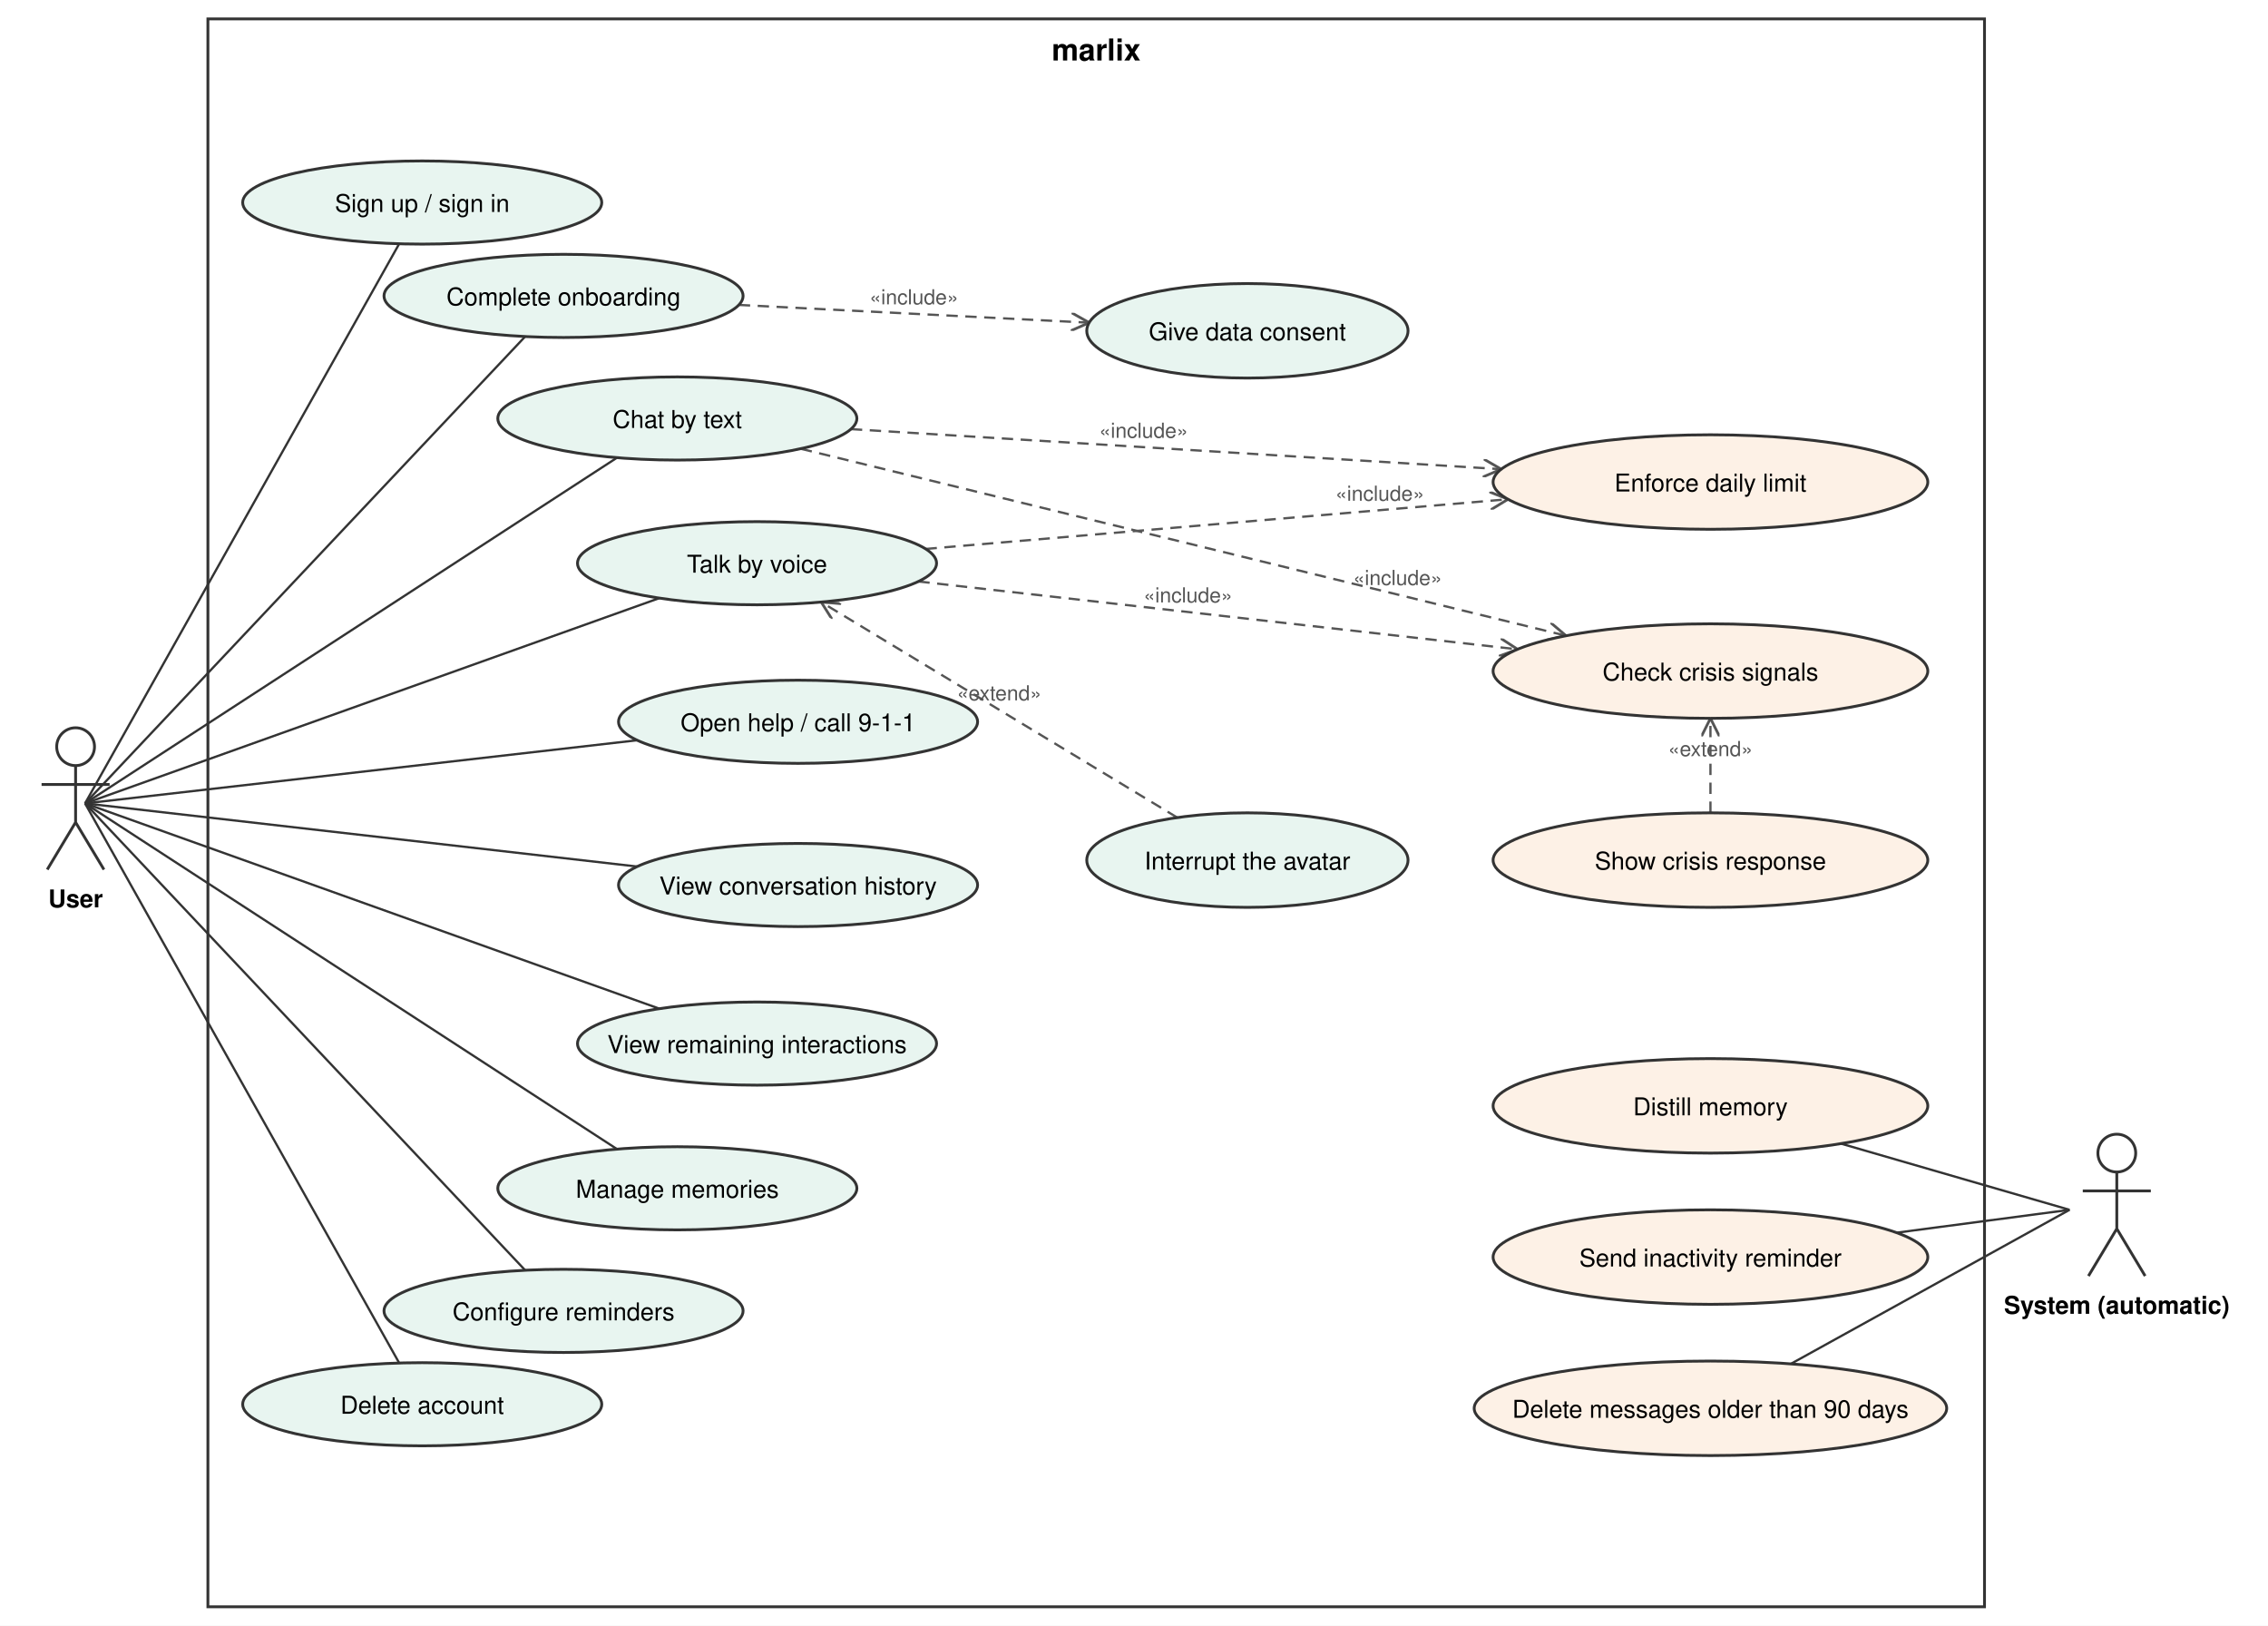
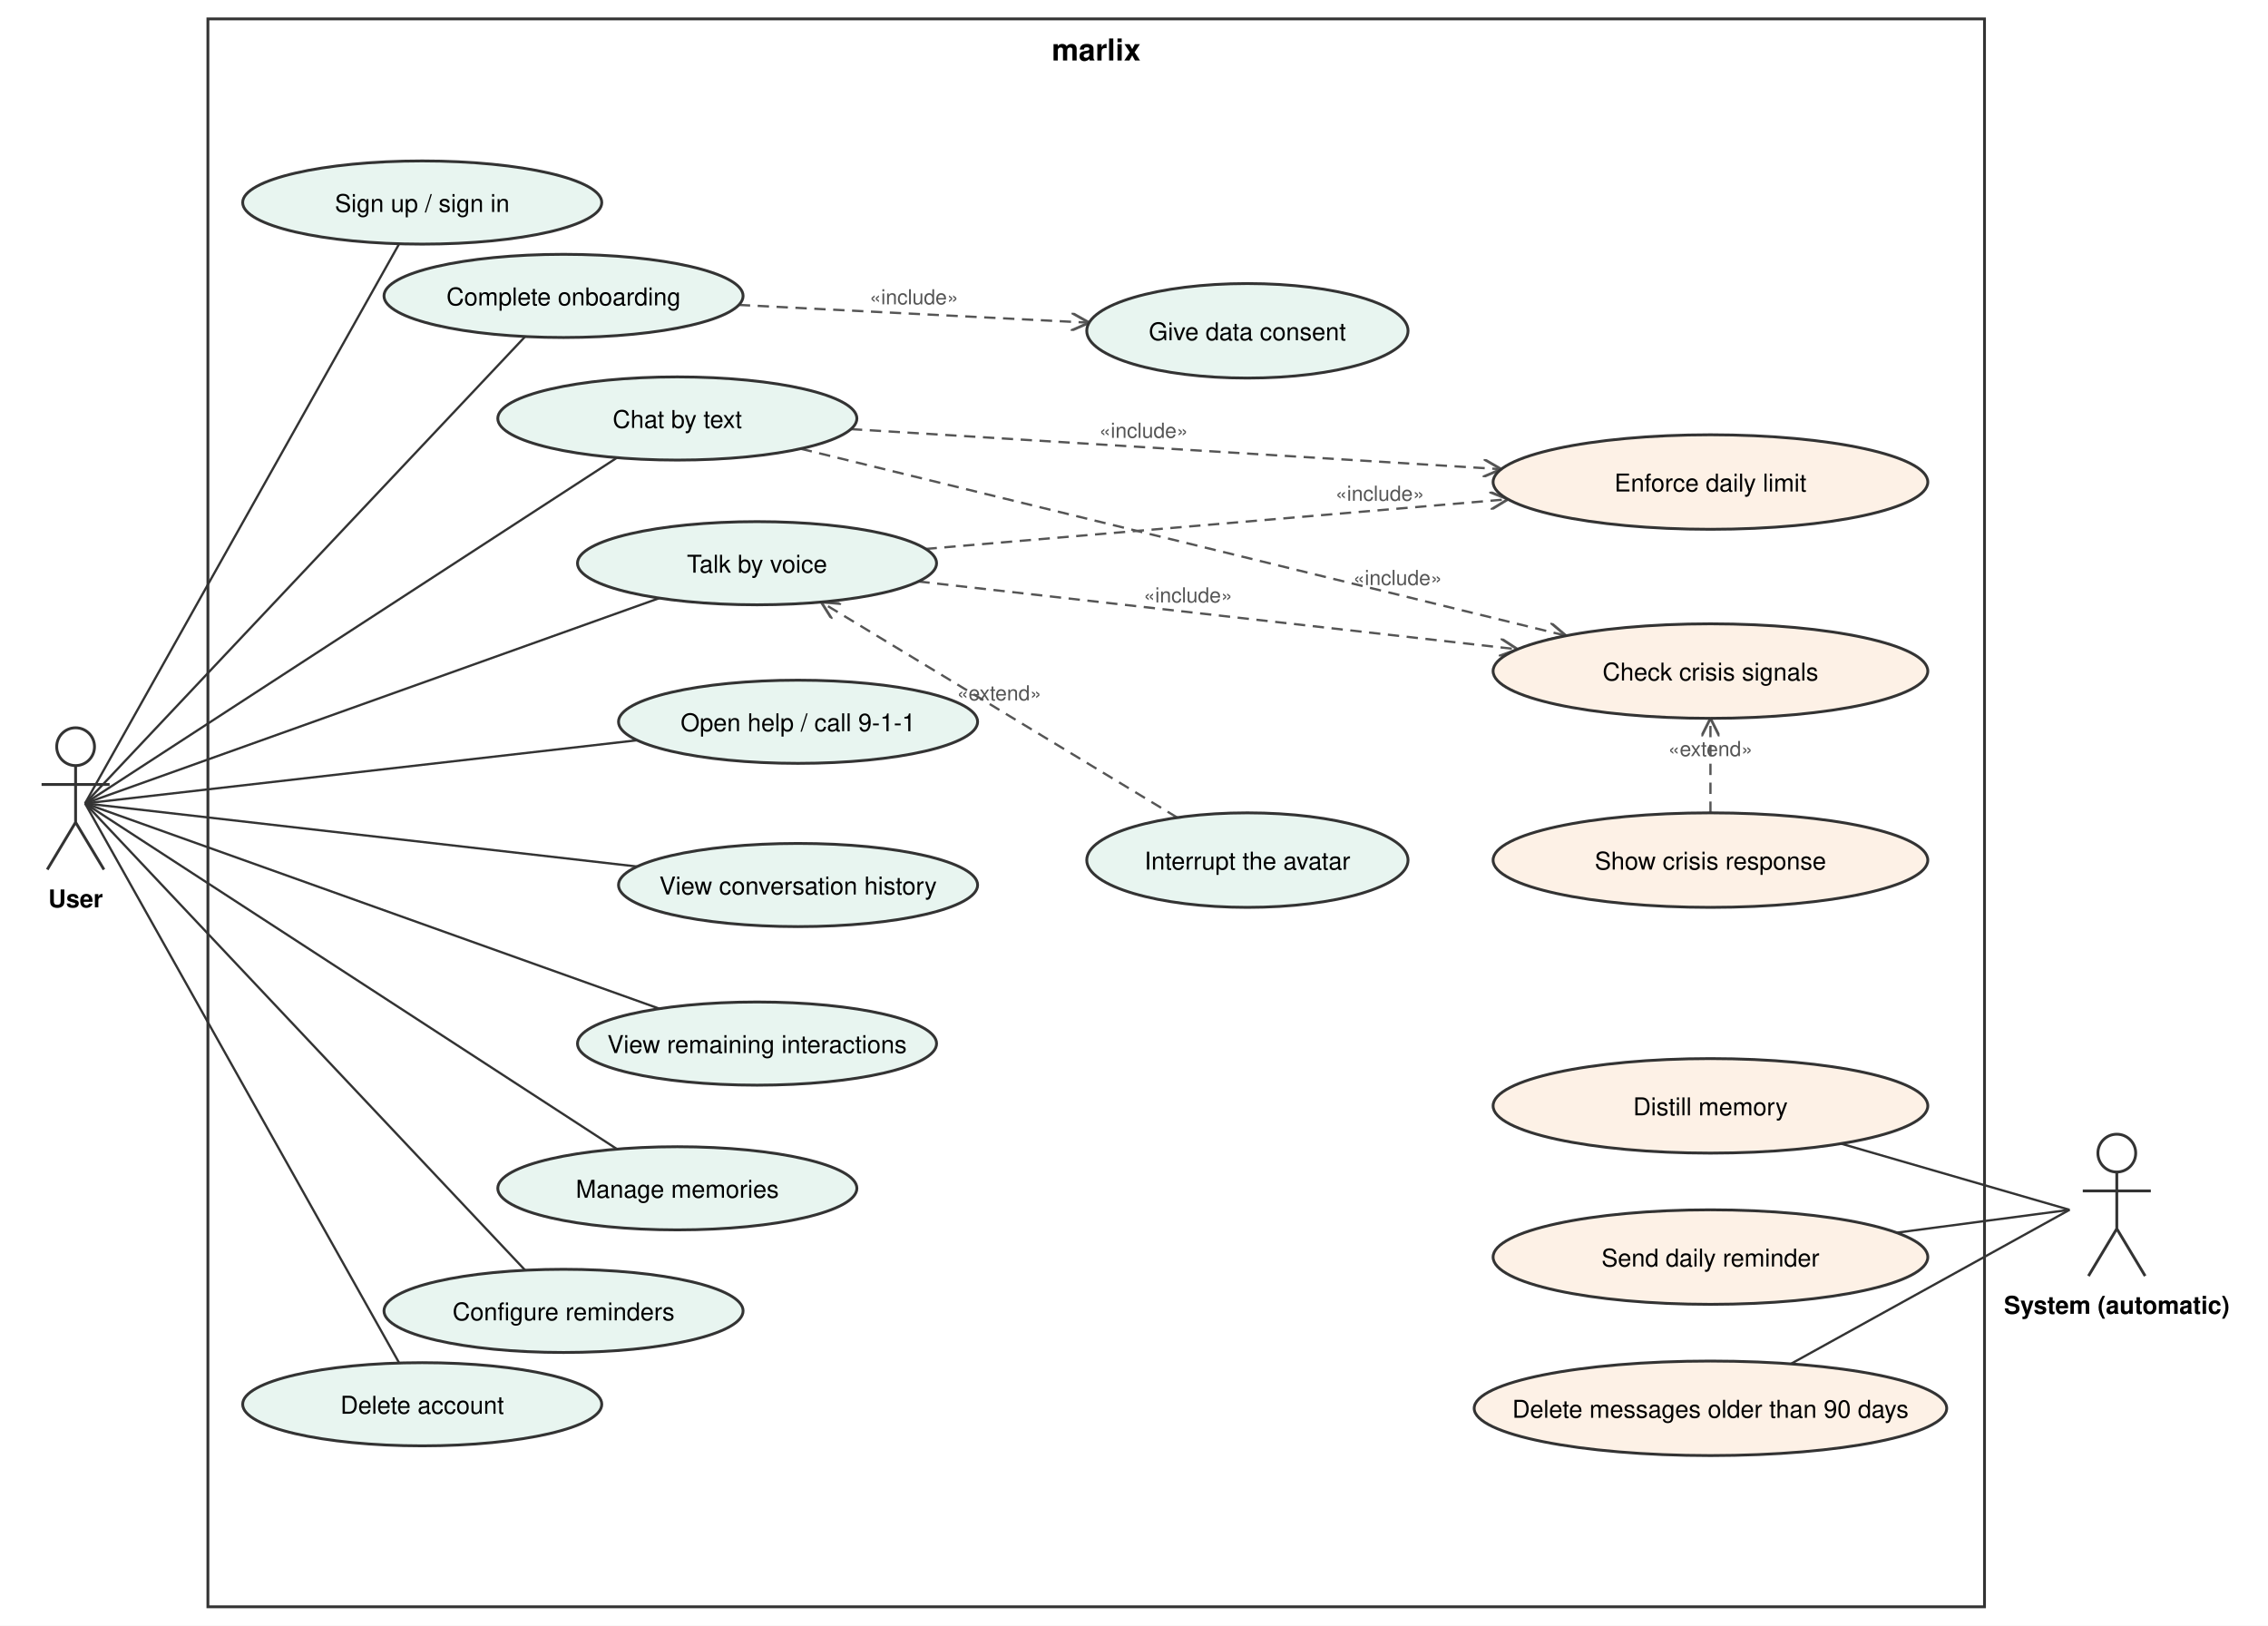
- <svg xmlns="http://www.w3.org/2000/svg" width="1200" height="860" viewBox="0 0 1200 860" font-family="Helvetica, Arial, sans-serif" content="&lt;mxfile host=&quot;app.diagrams.net&quot;&gt;&lt;diagram id=&quot;use-cases&quot; name=&quot;Use cases&quot;&gt;&lt;mxGraphModel dx=&quot;1200&quot; dy=&quot;860&quot; grid=&quot;1&quot; gridSize=&quot;10&quot; page=&quot;1&quot; pageWidth=&quot;1200&quot; pageHeight=&quot;860&quot;&gt;&lt;root&gt;&lt;mxCell id=&quot;0&quot;/&gt;&lt;mxCell id=&quot;1&quot; parent=&quot;0&quot;/&gt;&lt;mxCell id=&quot;boundary&quot; value=&quot;marlix&quot; style=&quot;rounded=0;whiteSpace=wrap;html=1;fillColor=none;verticalAlign=top;fontStyle=1;fontSize=16;&quot; vertex=&quot;1&quot; parent=&quot;1&quot;&gt;&lt;mxGeometry x=&quot;110&quot; y=&quot;10&quot; width=&quot;940&quot; height=&quot;840&quot; as=&quot;geometry&quot;/&gt;&lt;/mxCell&gt;&lt;mxCell id=&quot;USER&quot; value=&quot;User&quot; style=&quot;shape=umlActor;verticalLabelPosition=bottom;verticalAlign=top;html=1;fontStyle=1;&quot; vertex=&quot;1&quot; parent=&quot;1&quot;&gt;&lt;mxGeometry x=&quot;20&quot; y=&quot;385&quot; width=&quot;40&quot; height=&quot;80&quot; as=&quot;geometry&quot;/&gt;&lt;/mxCell&gt;&lt;mxCell id=&quot;SYS&quot; value=&quot;System (automatic)&quot; style=&quot;shape=umlActor;verticalLabelPosition=bottom;verticalAlign=top;html=1;fontStyle=1;&quot; vertex=&quot;1&quot; parent=&quot;1&quot;&gt;&lt;mxGeometry x=&quot;1100&quot; y=&quot;600&quot; width=&quot;40&quot; height=&quot;80&quot; as=&quot;geometry&quot;/&gt;&lt;/mxCell&gt;&lt;mxCell id=&quot;L1&quot; value=&quot;Sign up / sign in&quot; style=&quot;ellipse;whiteSpace=wrap;html=1;fillColor=#e8f5f0;&quot; vertex=&quot;1&quot; parent=&quot;1&quot;&gt;&lt;mxGeometry x=&quot;128.399&quot; y=&quot;85.139&quot; width=&quot;190&quot; height=&quot;44&quot; as=&quot;geometry&quot;/&gt;&lt;/mxCell&gt;&lt;mxCell id=&quot;L2&quot; value=&quot;Complete onboarding&quot; style=&quot;ellipse;whiteSpace=wrap;html=1;fillColor=#e8f5f0;&quot; vertex=&quot;1&quot; parent=&quot;1&quot;&gt;&lt;mxGeometry x=&quot;203.172&quot; y=&quot;134.536&quot; width=&quot;190&quot; height=&quot;44&quot; as=&quot;geometry&quot;/&gt;&lt;/mxCell&gt;&lt;mxCell id=&quot;L3&quot; value=&quot;Chat by text&quot; style=&quot;ellipse;whiteSpace=wrap;html=1;fillColor=#e8f5f0;&quot; vertex=&quot;1&quot; parent=&quot;1&quot;&gt;&lt;mxGeometry x=&quot;263.377&quot; y=&quot;199.382&quot; width=&quot;190&quot; height=&quot;44&quot; as=&quot;geometry&quot;/&gt;&lt;/mxCell&gt;&lt;mxCell id=&quot;L4&quot; value=&quot;Talk by voice&quot; style=&quot;ellipse;whiteSpace=wrap;html=1;fillColor=#e8f5f0;&quot; vertex=&quot;1&quot; parent=&quot;1&quot;&gt;&lt;mxGeometry x=&quot;305.547&quot; y=&quot;275.945&quot; width=&quot;190&quot; height=&quot;44&quot; as=&quot;geometry&quot;/&gt;&lt;/mxCell&gt;&lt;mxCell id=&quot;L5&quot; value=&quot;Open help / call 9-1-1&quot; style=&quot;ellipse;whiteSpace=wrap;html=1;fillColor=#e8f5f0;&quot; vertex=&quot;1&quot; parent=&quot;1&quot;&gt;&lt;mxGeometry x=&quot;327.257&quot; y=&quot;359.82&quot; width=&quot;190&quot; height=&quot;44&quot; as=&quot;geometry&quot;/&gt;&lt;/mxCell&gt;&lt;mxCell id=&quot;L6&quot; value=&quot;View conversation history&quot; style=&quot;ellipse;whiteSpace=wrap;html=1;fillColor=#e8f5f0;&quot; vertex=&quot;1&quot; parent=&quot;1&quot;&gt;&lt;mxGeometry x=&quot;327.257&quot; y=&quot;446.18&quot; width=&quot;190&quot; height=&quot;44&quot; as=&quot;geometry&quot;/&gt;&lt;/mxCell&gt;&lt;mxCell id=&quot;L7&quot; value=&quot;View remaining interactions&quot; style=&quot;ellipse;whiteSpace=wrap;html=1;fillColor=#e8f5f0;&quot; vertex=&quot;1&quot; parent=&quot;1&quot;&gt;&lt;mxGeometry x=&quot;305.547&quot; y=&quot;530.055&quot; width=&quot;190&quot; height=&quot;44&quot; as=&quot;geometry&quot;/&gt;&lt;/mxCell&gt;&lt;mxCell id=&quot;L8&quot; value=&quot;Manage memories&quot; style=&quot;ellipse;whiteSpace=wrap;html=1;fillColor=#e8f5f0;&quot; vertex=&quot;1&quot; parent=&quot;1&quot;&gt;&lt;mxGeometry x=&quot;263.377&quot; y=&quot;606.618&quot; width=&quot;190&quot; height=&quot;44&quot; as=&quot;geometry&quot;/&gt;&lt;/mxCell&gt;&lt;mxCell id=&quot;L9&quot; value=&quot;Configure reminders&quot; style=&quot;ellipse;whiteSpace=wrap;html=1;fillColor=#e8f5f0;&quot; vertex=&quot;1&quot; parent=&quot;1&quot;&gt;&lt;mxGeometry x=&quot;203.172&quot; y=&quot;671.464&quot; width=&quot;190&quot; height=&quot;44&quot; as=&quot;geometry&quot;/&gt;&lt;/mxCell&gt;&lt;mxCell id=&quot;L10&quot; value=&quot;Delete account&quot; style=&quot;ellipse;whiteSpace=wrap;html=1;fillColor=#e8f5f0;&quot; vertex=&quot;1&quot; parent=&quot;1&quot;&gt;&lt;mxGeometry x=&quot;128.399&quot; y=&quot;720.861&quot; width=&quot;190&quot; height=&quot;44&quot; as=&quot;geometry&quot;/&gt;&lt;/mxCell&gt;&lt;mxCell id=&quot;M1&quot; value=&quot;Give data consent&quot; style=&quot;ellipse;whiteSpace=wrap;html=1;fillColor=#e8f5f0;&quot; vertex=&quot;1&quot; parent=&quot;1&quot;&gt;&lt;mxGeometry x=&quot;575&quot; y=&quot;150&quot; width=&quot;170&quot; height=&quot;50&quot; as=&quot;geometry&quot;/&gt;&lt;/mxCell&gt;&lt;mxCell id=&quot;M2&quot; value=&quot;Interrupt the avatar&quot; style=&quot;ellipse;whiteSpace=wrap;html=1;fillColor=#e8f5f0;&quot; vertex=&quot;1&quot; parent=&quot;1&quot;&gt;&lt;mxGeometry x=&quot;575&quot; y=&quot;430&quot; width=&quot;170&quot; height=&quot;50&quot; as=&quot;geometry&quot;/&gt;&lt;/mxCell&gt;&lt;mxCell id=&quot;R1&quot; value=&quot;Enforce daily limit&quot; style=&quot;ellipse;whiteSpace=wrap;html=1;fillColor=#fdf1e6;&quot; vertex=&quot;1&quot; parent=&quot;1&quot;&gt;&lt;mxGeometry x=&quot;790&quot; y=&quot;230&quot; width=&quot;230&quot; height=&quot;50&quot; as=&quot;geometry&quot;/&gt;&lt;/mxCell&gt;&lt;mxCell id=&quot;R2&quot; value=&quot;Check crisis signals&quot; style=&quot;ellipse;whiteSpace=wrap;html=1;fillColor=#fdf1e6;&quot; vertex=&quot;1&quot; parent=&quot;1&quot;&gt;&lt;mxGeometry x=&quot;790&quot; y=&quot;330&quot; width=&quot;230&quot; height=&quot;50&quot; as=&quot;geometry&quot;/&gt;&lt;/mxCell&gt;&lt;mxCell id=&quot;R3&quot; value=&quot;Show crisis response&quot; style=&quot;ellipse;whiteSpace=wrap;html=1;fillColor=#fdf1e6;&quot; vertex=&quot;1&quot; parent=&quot;1&quot;&gt;&lt;mxGeometry x=&quot;790&quot; y=&quot;430&quot; width=&quot;230&quot; height=&quot;50&quot; as=&quot;geometry&quot;/&gt;&lt;/mxCell&gt;&lt;mxCell id=&quot;R4&quot; value=&quot;Distill memory&quot; style=&quot;ellipse;whiteSpace=wrap;html=1;fillColor=#fdf1e6;&quot; vertex=&quot;1&quot; parent=&quot;1&quot;&gt;&lt;mxGeometry x=&quot;790&quot; y=&quot;560&quot; width=&quot;230&quot; height=&quot;50&quot; as=&quot;geometry&quot;/&gt;&lt;/mxCell&gt;&lt;mxCell id=&quot;R5&quot; value=&quot;Send inactivity reminder&quot; style=&quot;ellipse;whiteSpace=wrap;html=1;fillColor=#fdf1e6;&quot; vertex=&quot;1&quot; parent=&quot;1&quot;&gt;&lt;mxGeometry x=&quot;790&quot; y=&quot;640&quot; width=&quot;230&quot; height=&quot;50&quot; as=&quot;geometry&quot;/&gt;&lt;/mxCell&gt;&lt;mxCell id=&quot;R6&quot; value=&quot;Delete messages older than 90 days&quot; style=&quot;ellipse;whiteSpace=wrap;html=1;fillColor=#fdf1e6;&quot; vertex=&quot;1&quot; parent=&quot;1&quot;&gt;&lt;mxGeometry x=&quot;780&quot; y=&quot;720&quot; width=&quot;250&quot; height=&quot;50&quot; as=&quot;geometry&quot;/&gt;&lt;/mxCell&gt;&lt;mxCell id=&quot;a0&quot; style=&quot;endArrow=none;html=1;&quot; edge=&quot;1&quot; parent=&quot;1&quot; source=&quot;USER&quot; target=&quot;L1&quot;&gt;&lt;mxGeometry relative=&quot;1&quot; as=&quot;geometry&quot;/&gt;&lt;/mxCell&gt;&lt;mxCell id=&quot;a1&quot; style=&quot;endArrow=none;html=1;&quot; edge=&quot;1&quot; parent=&quot;1&quot; source=&quot;USER&quot; target=&quot;L2&quot;&gt;&lt;mxGeometry relative=&quot;1&quot; as=&quot;geometry&quot;/&gt;&lt;/mxCell&gt;&lt;mxCell id=&quot;a2&quot; style=&quot;endArrow=none;html=1;&quot; edge=&quot;1&quot; parent=&quot;1&quot; source=&quot;USER&quot; target=&quot;L3&quot;&gt;&lt;mxGeometry relative=&quot;1&quot; as=&quot;geometry&quot;/&gt;&lt;/mxCell&gt;&lt;mxCell id=&quot;a3&quot; style=&quot;endArrow=none;html=1;&quot; edge=&quot;1&quot; parent=&quot;1&quot; source=&quot;USER&quot; target=&quot;L4&quot;&gt;&lt;mxGeometry relative=&quot;1&quot; as=&quot;geometry&quot;/&gt;&lt;/mxCell&gt;&lt;mxCell id=&quot;a4&quot; style=&quot;endArrow=none;html=1;&quot; edge=&quot;1&quot; parent=&quot;1&quot; source=&quot;USER&quot; target=&quot;L5&quot;&gt;&lt;mxGeometry relative=&quot;1&quot; as=&quot;geometry&quot;/&gt;&lt;/mxCell&gt;&lt;mxCell id=&quot;a5&quot; style=&quot;endArrow=none;html=1;&quot; edge=&quot;1&quot; parent=&quot;1&quot; source=&quot;USER&quot; target=&quot;L6&quot;&gt;&lt;mxGeometry relative=&quot;1&quot; as=&quot;geometry&quot;/&gt;&lt;/mxCell&gt;&lt;mxCell id=&quot;a6&quot; style=&quot;endArrow=none;html=1;&quot; edge=&quot;1&quot; parent=&quot;1&quot; source=&quot;USER&quot; target=&quot;L7&quot;&gt;&lt;mxGeometry relative=&quot;1&quot; as=&quot;geometry&quot;/&gt;&lt;/mxCell&gt;&lt;mxCell id=&quot;a7&quot; style=&quot;endArrow=none;html=1;&quot; edge=&quot;1&quot; parent=&quot;1&quot; source=&quot;USER&quot; target=&quot;L8&quot;&gt;&lt;mxGeometry relative=&quot;1&quot; as=&quot;geometry&quot;/&gt;&lt;/mxCell&gt;&lt;mxCell id=&quot;a8&quot; style=&quot;endArrow=none;html=1;&quot; edge=&quot;1&quot; parent=&quot;1&quot; source=&quot;USER&quot; target=&quot;L9&quot;&gt;&lt;mxGeometry relative=&quot;1&quot; as=&quot;geometry&quot;/&gt;&lt;/mxCell&gt;&lt;mxCell id=&quot;a9&quot; style=&quot;endArrow=none;html=1;&quot; edge=&quot;1&quot; parent=&quot;1&quot; source=&quot;USER&quot; target=&quot;L10&quot;&gt;&lt;mxGeometry relative=&quot;1&quot; as=&quot;geometry&quot;/&gt;&lt;/mxCell&gt;&lt;mxCell id=&quot;a10&quot; style=&quot;endArrow=none;html=1;&quot; edge=&quot;1&quot; parent=&quot;1&quot; source=&quot;SYS&quot; target=&quot;R4&quot;&gt;&lt;mxGeometry relative=&quot;1&quot; as=&quot;geometry&quot;/&gt;&lt;/mxCell&gt;&lt;mxCell id=&quot;a11&quot; style=&quot;endArrow=none;html=1;&quot; edge=&quot;1&quot; parent=&quot;1&quot; source=&quot;SYS&quot; target=&quot;R5&quot;&gt;&lt;mxGeometry relative=&quot;1&quot; as=&quot;geometry&quot;/&gt;&lt;/mxCell&gt;&lt;mxCell id=&quot;a12&quot; style=&quot;endArrow=none;html=1;&quot; edge=&quot;1&quot; parent=&quot;1&quot; source=&quot;SYS&quot; target=&quot;R6&quot;&gt;&lt;mxGeometry relative=&quot;1&quot; as=&quot;geometry&quot;/&gt;&lt;/mxCell&gt;&lt;mxCell id=&quot;d0&quot; value=&quot;&amp;amp;laquo;include&amp;amp;raquo;&quot; style=&quot;endArrow=open;dashed=1;html=1;fontSize=11;&quot; edge=&quot;1&quot; parent=&quot;1&quot; source=&quot;L2&quot; target=&quot;M1&quot;&gt;&lt;mxGeometry relative=&quot;1&quot; as=&quot;geometry&quot;/&gt;&lt;/mxCell&gt;&lt;mxCell id=&quot;d1&quot; value=&quot;&amp;amp;laquo;include&amp;amp;raquo;&quot; style=&quot;endArrow=open;dashed=1;html=1;fontSize=11;&quot; edge=&quot;1&quot; parent=&quot;1&quot; source=&quot;L3&quot; target=&quot;R1&quot;&gt;&lt;mxGeometry relative=&quot;1&quot; as=&quot;geometry&quot;/&gt;&lt;/mxCell&gt;&lt;mxCell id=&quot;d2&quot; value=&quot;&amp;amp;laquo;include&amp;amp;raquo;&quot; style=&quot;endArrow=open;dashed=1;html=1;fontSize=11;&quot; edge=&quot;1&quot; parent=&quot;1&quot; source=&quot;L3&quot; target=&quot;R2&quot;&gt;&lt;mxGeometry relative=&quot;1&quot; as=&quot;geometry&quot;/&gt;&lt;/mxCell&gt;&lt;mxCell id=&quot;d3&quot; value=&quot;&amp;amp;laquo;include&amp;amp;raquo;&quot; style=&quot;endArrow=open;dashed=1;html=1;fontSize=11;&quot; edge=&quot;1&quot; parent=&quot;1&quot; source=&quot;L4&quot; target=&quot;R1&quot;&gt;&lt;mxGeometry relative=&quot;1&quot; as=&quot;geometry&quot;/&gt;&lt;/mxCell&gt;&lt;mxCell id=&quot;d4&quot; value=&quot;&amp;amp;laquo;include&amp;amp;raquo;&quot; style=&quot;endArrow=open;dashed=1;html=1;fontSize=11;&quot; edge=&quot;1&quot; parent=&quot;1&quot; source=&quot;L4&quot; target=&quot;R2&quot;&gt;&lt;mxGeometry relative=&quot;1&quot; as=&quot;geometry&quot;/&gt;&lt;/mxCell&gt;&lt;mxCell id=&quot;d5&quot; value=&quot;&amp;amp;laquo;extend&amp;amp;raquo;&quot; style=&quot;endArrow=open;dashed=1;html=1;fontSize=11;&quot; edge=&quot;1&quot; parent=&quot;1&quot; source=&quot;M2&quot; target=&quot;L4&quot;&gt;&lt;mxGeometry relative=&quot;1&quot; as=&quot;geometry&quot;/&gt;&lt;/mxCell&gt;&lt;mxCell id=&quot;d6&quot; value=&quot;&amp;amp;laquo;extend&amp;amp;raquo;&quot; style=&quot;endArrow=open;dashed=1;html=1;fontSize=11;&quot; edge=&quot;1&quot; parent=&quot;1&quot; source=&quot;R3&quot; target=&quot;R2&quot;&gt;&lt;mxGeometry relative=&quot;1&quot; as=&quot;geometry&quot;/&gt;&lt;/mxCell&gt;&lt;/root&gt;&lt;/mxGraphModel&gt;&lt;/diagram&gt;&lt;/mxfile&gt;">
+ <svg xmlns="http://www.w3.org/2000/svg" width="1200" height="860" viewBox="0 0 1200 860" font-family="Helvetica, Arial, sans-serif" content="&lt;mxfile host=&quot;app.diagrams.net&quot;&gt;&lt;diagram id=&quot;use-cases&quot; name=&quot;Use cases&quot;&gt;&lt;mxGraphModel dx=&quot;1200&quot; dy=&quot;860&quot; grid=&quot;1&quot; gridSize=&quot;10&quot; page=&quot;1&quot; pageWidth=&quot;1200&quot; pageHeight=&quot;860&quot;&gt;&lt;root&gt;&lt;mxCell id=&quot;0&quot;/&gt;&lt;mxCell id=&quot;1&quot; parent=&quot;0&quot;/&gt;&lt;mxCell id=&quot;boundary&quot; value=&quot;marlix&quot; style=&quot;rounded=0;whiteSpace=wrap;html=1;fillColor=none;verticalAlign=top;fontStyle=1;fontSize=16;&quot; vertex=&quot;1&quot; parent=&quot;1&quot;&gt;&lt;mxGeometry x=&quot;110&quot; y=&quot;10&quot; width=&quot;940&quot; height=&quot;840&quot; as=&quot;geometry&quot;/&gt;&lt;/mxCell&gt;&lt;mxCell id=&quot;USER&quot; value=&quot;User&quot; style=&quot;shape=umlActor;verticalLabelPosition=bottom;verticalAlign=top;html=1;fontStyle=1;&quot; vertex=&quot;1&quot; parent=&quot;1&quot;&gt;&lt;mxGeometry x=&quot;20&quot; y=&quot;385&quot; width=&quot;40&quot; height=&quot;80&quot; as=&quot;geometry&quot;/&gt;&lt;/mxCell&gt;&lt;mxCell id=&quot;SYS&quot; value=&quot;System (automatic)&quot; style=&quot;shape=umlActor;verticalLabelPosition=bottom;verticalAlign=top;html=1;fontStyle=1;&quot; vertex=&quot;1&quot; parent=&quot;1&quot;&gt;&lt;mxGeometry x=&quot;1100&quot; y=&quot;600&quot; width=&quot;40&quot; height=&quot;80&quot; as=&quot;geometry&quot;/&gt;&lt;/mxCell&gt;&lt;mxCell id=&quot;L1&quot; value=&quot;Sign up / sign in&quot; style=&quot;ellipse;whiteSpace=wrap;html=1;fillColor=#e8f5f0;&quot; vertex=&quot;1&quot; parent=&quot;1&quot;&gt;&lt;mxGeometry x=&quot;128.399&quot; y=&quot;85.139&quot; width=&quot;190&quot; height=&quot;44&quot; as=&quot;geometry&quot;/&gt;&lt;/mxCell&gt;&lt;mxCell id=&quot;L2&quot; value=&quot;Complete onboarding&quot; style=&quot;ellipse;whiteSpace=wrap;html=1;fillColor=#e8f5f0;&quot; vertex=&quot;1&quot; parent=&quot;1&quot;&gt;&lt;mxGeometry x=&quot;203.172&quot; y=&quot;134.536&quot; width=&quot;190&quot; height=&quot;44&quot; as=&quot;geometry&quot;/&gt;&lt;/mxCell&gt;&lt;mxCell id=&quot;L3&quot; value=&quot;Chat by text&quot; style=&quot;ellipse;whiteSpace=wrap;html=1;fillColor=#e8f5f0;&quot; vertex=&quot;1&quot; parent=&quot;1&quot;&gt;&lt;mxGeometry x=&quot;263.377&quot; y=&quot;199.382&quot; width=&quot;190&quot; height=&quot;44&quot; as=&quot;geometry&quot;/&gt;&lt;/mxCell&gt;&lt;mxCell id=&quot;L4&quot; value=&quot;Talk by voice&quot; style=&quot;ellipse;whiteSpace=wrap;html=1;fillColor=#e8f5f0;&quot; vertex=&quot;1&quot; parent=&quot;1&quot;&gt;&lt;mxGeometry x=&quot;305.547&quot; y=&quot;275.945&quot; width=&quot;190&quot; height=&quot;44&quot; as=&quot;geometry&quot;/&gt;&lt;/mxCell&gt;&lt;mxCell id=&quot;L5&quot; value=&quot;Open help / call 9-1-1&quot; style=&quot;ellipse;whiteSpace=wrap;html=1;fillColor=#e8f5f0;&quot; vertex=&quot;1&quot; parent=&quot;1&quot;&gt;&lt;mxGeometry x=&quot;327.257&quot; y=&quot;359.82&quot; width=&quot;190&quot; height=&quot;44&quot; as=&quot;geometry&quot;/&gt;&lt;/mxCell&gt;&lt;mxCell id=&quot;L6&quot; value=&quot;View conversation history&quot; style=&quot;ellipse;whiteSpace=wrap;html=1;fillColor=#e8f5f0;&quot; vertex=&quot;1&quot; parent=&quot;1&quot;&gt;&lt;mxGeometry x=&quot;327.257&quot; y=&quot;446.18&quot; width=&quot;190&quot; height=&quot;44&quot; as=&quot;geometry&quot;/&gt;&lt;/mxCell&gt;&lt;mxCell id=&quot;L7&quot; value=&quot;View remaining interactions&quot; style=&quot;ellipse;whiteSpace=wrap;html=1;fillColor=#e8f5f0;&quot; vertex=&quot;1&quot; parent=&quot;1&quot;&gt;&lt;mxGeometry x=&quot;305.547&quot; y=&quot;530.055&quot; width=&quot;190&quot; height=&quot;44&quot; as=&quot;geometry&quot;/&gt;&lt;/mxCell&gt;&lt;mxCell id=&quot;L8&quot; value=&quot;Manage memories&quot; style=&quot;ellipse;whiteSpace=wrap;html=1;fillColor=#e8f5f0;&quot; vertex=&quot;1&quot; parent=&quot;1&quot;&gt;&lt;mxGeometry x=&quot;263.377&quot; y=&quot;606.618&quot; width=&quot;190&quot; height=&quot;44&quot; as=&quot;geometry&quot;/&gt;&lt;/mxCell&gt;&lt;mxCell id=&quot;L9&quot; value=&quot;Configure reminders&quot; style=&quot;ellipse;whiteSpace=wrap;html=1;fillColor=#e8f5f0;&quot; vertex=&quot;1&quot; parent=&quot;1&quot;&gt;&lt;mxGeometry x=&quot;203.172&quot; y=&quot;671.464&quot; width=&quot;190&quot; height=&quot;44&quot; as=&quot;geometry&quot;/&gt;&lt;/mxCell&gt;&lt;mxCell id=&quot;L10&quot; value=&quot;Delete account&quot; style=&quot;ellipse;whiteSpace=wrap;html=1;fillColor=#e8f5f0;&quot; vertex=&quot;1&quot; parent=&quot;1&quot;&gt;&lt;mxGeometry x=&quot;128.399&quot; y=&quot;720.861&quot; width=&quot;190&quot; height=&quot;44&quot; as=&quot;geometry&quot;/&gt;&lt;/mxCell&gt;&lt;mxCell id=&quot;M1&quot; value=&quot;Give data consent&quot; style=&quot;ellipse;whiteSpace=wrap;html=1;fillColor=#e8f5f0;&quot; vertex=&quot;1&quot; parent=&quot;1&quot;&gt;&lt;mxGeometry x=&quot;575&quot; y=&quot;150&quot; width=&quot;170&quot; height=&quot;50&quot; as=&quot;geometry&quot;/&gt;&lt;/mxCell&gt;&lt;mxCell id=&quot;M2&quot; value=&quot;Interrupt the avatar&quot; style=&quot;ellipse;whiteSpace=wrap;html=1;fillColor=#e8f5f0;&quot; vertex=&quot;1&quot; parent=&quot;1&quot;&gt;&lt;mxGeometry x=&quot;575&quot; y=&quot;430&quot; width=&quot;170&quot; height=&quot;50&quot; as=&quot;geometry&quot;/&gt;&lt;/mxCell&gt;&lt;mxCell id=&quot;R1&quot; value=&quot;Enforce daily limit&quot; style=&quot;ellipse;whiteSpace=wrap;html=1;fillColor=#fdf1e6;&quot; vertex=&quot;1&quot; parent=&quot;1&quot;&gt;&lt;mxGeometry x=&quot;790&quot; y=&quot;230&quot; width=&quot;230&quot; height=&quot;50&quot; as=&quot;geometry&quot;/&gt;&lt;/mxCell&gt;&lt;mxCell id=&quot;R2&quot; value=&quot;Check crisis signals&quot; style=&quot;ellipse;whiteSpace=wrap;html=1;fillColor=#fdf1e6;&quot; vertex=&quot;1&quot; parent=&quot;1&quot;&gt;&lt;mxGeometry x=&quot;790&quot; y=&quot;330&quot; width=&quot;230&quot; height=&quot;50&quot; as=&quot;geometry&quot;/&gt;&lt;/mxCell&gt;&lt;mxCell id=&quot;R3&quot; value=&quot;Show crisis response&quot; style=&quot;ellipse;whiteSpace=wrap;html=1;fillColor=#fdf1e6;&quot; vertex=&quot;1&quot; parent=&quot;1&quot;&gt;&lt;mxGeometry x=&quot;790&quot; y=&quot;430&quot; width=&quot;230&quot; height=&quot;50&quot; as=&quot;geometry&quot;/&gt;&lt;/mxCell&gt;&lt;mxCell id=&quot;R4&quot; value=&quot;Distill memory&quot; style=&quot;ellipse;whiteSpace=wrap;html=1;fillColor=#fdf1e6;&quot; vertex=&quot;1&quot; parent=&quot;1&quot;&gt;&lt;mxGeometry x=&quot;790&quot; y=&quot;560&quot; width=&quot;230&quot; height=&quot;50&quot; as=&quot;geometry&quot;/&gt;&lt;/mxCell&gt;&lt;mxCell id=&quot;R5&quot; value=&quot;Send daily reminder&quot; style=&quot;ellipse;whiteSpace=wrap;html=1;fillColor=#fdf1e6;&quot; vertex=&quot;1&quot; parent=&quot;1&quot;&gt;&lt;mxGeometry x=&quot;790&quot; y=&quot;640&quot; width=&quot;230&quot; height=&quot;50&quot; as=&quot;geometry&quot;/&gt;&lt;/mxCell&gt;&lt;mxCell id=&quot;R6&quot; value=&quot;Delete messages older than 90 days&quot; style=&quot;ellipse;whiteSpace=wrap;html=1;fillColor=#fdf1e6;&quot; vertex=&quot;1&quot; parent=&quot;1&quot;&gt;&lt;mxGeometry x=&quot;780&quot; y=&quot;720&quot; width=&quot;250&quot; height=&quot;50&quot; as=&quot;geometry&quot;/&gt;&lt;/mxCell&gt;&lt;mxCell id=&quot;a0&quot; style=&quot;endArrow=none;html=1;&quot; edge=&quot;1&quot; parent=&quot;1&quot; source=&quot;USER&quot; target=&quot;L1&quot;&gt;&lt;mxGeometry relative=&quot;1&quot; as=&quot;geometry&quot;/&gt;&lt;/mxCell&gt;&lt;mxCell id=&quot;a1&quot; style=&quot;endArrow=none;html=1;&quot; edge=&quot;1&quot; parent=&quot;1&quot; source=&quot;USER&quot; target=&quot;L2&quot;&gt;&lt;mxGeometry relative=&quot;1&quot; as=&quot;geometry&quot;/&gt;&lt;/mxCell&gt;&lt;mxCell id=&quot;a2&quot; style=&quot;endArrow=none;html=1;&quot; edge=&quot;1&quot; parent=&quot;1&quot; source=&quot;USER&quot; target=&quot;L3&quot;&gt;&lt;mxGeometry relative=&quot;1&quot; as=&quot;geometry&quot;/&gt;&lt;/mxCell&gt;&lt;mxCell id=&quot;a3&quot; style=&quot;endArrow=none;html=1;&quot; edge=&quot;1&quot; parent=&quot;1&quot; source=&quot;USER&quot; target=&quot;L4&quot;&gt;&lt;mxGeometry relative=&quot;1&quot; as=&quot;geometry&quot;/&gt;&lt;/mxCell&gt;&lt;mxCell id=&quot;a4&quot; style=&quot;endArrow=none;html=1;&quot; edge=&quot;1&quot; parent=&quot;1&quot; source=&quot;USER&quot; target=&quot;L5&quot;&gt;&lt;mxGeometry relative=&quot;1&quot; as=&quot;geometry&quot;/&gt;&lt;/mxCell&gt;&lt;mxCell id=&quot;a5&quot; style=&quot;endArrow=none;html=1;&quot; edge=&quot;1&quot; parent=&quot;1&quot; source=&quot;USER&quot; target=&quot;L6&quot;&gt;&lt;mxGeometry relative=&quot;1&quot; as=&quot;geometry&quot;/&gt;&lt;/mxCell&gt;&lt;mxCell id=&quot;a6&quot; style=&quot;endArrow=none;html=1;&quot; edge=&quot;1&quot; parent=&quot;1&quot; source=&quot;USER&quot; target=&quot;L7&quot;&gt;&lt;mxGeometry relative=&quot;1&quot; as=&quot;geometry&quot;/&gt;&lt;/mxCell&gt;&lt;mxCell id=&quot;a7&quot; style=&quot;endArrow=none;html=1;&quot; edge=&quot;1&quot; parent=&quot;1&quot; source=&quot;USER&quot; target=&quot;L8&quot;&gt;&lt;mxGeometry relative=&quot;1&quot; as=&quot;geometry&quot;/&gt;&lt;/mxCell&gt;&lt;mxCell id=&quot;a8&quot; style=&quot;endArrow=none;html=1;&quot; edge=&quot;1&quot; parent=&quot;1&quot; source=&quot;USER&quot; target=&quot;L9&quot;&gt;&lt;mxGeometry relative=&quot;1&quot; as=&quot;geometry&quot;/&gt;&lt;/mxCell&gt;&lt;mxCell id=&quot;a9&quot; style=&quot;endArrow=none;html=1;&quot; edge=&quot;1&quot; parent=&quot;1&quot; source=&quot;USER&quot; target=&quot;L10&quot;&gt;&lt;mxGeometry relative=&quot;1&quot; as=&quot;geometry&quot;/&gt;&lt;/mxCell&gt;&lt;mxCell id=&quot;a10&quot; style=&quot;endArrow=none;html=1;&quot; edge=&quot;1&quot; parent=&quot;1&quot; source=&quot;SYS&quot; target=&quot;R4&quot;&gt;&lt;mxGeometry relative=&quot;1&quot; as=&quot;geometry&quot;/&gt;&lt;/mxCell&gt;&lt;mxCell id=&quot;a11&quot; style=&quot;endArrow=none;html=1;&quot; edge=&quot;1&quot; parent=&quot;1&quot; source=&quot;SYS&quot; target=&quot;R5&quot;&gt;&lt;mxGeometry relative=&quot;1&quot; as=&quot;geometry&quot;/&gt;&lt;/mxCell&gt;&lt;mxCell id=&quot;a12&quot; style=&quot;endArrow=none;html=1;&quot; edge=&quot;1&quot; parent=&quot;1&quot; source=&quot;SYS&quot; target=&quot;R6&quot;&gt;&lt;mxGeometry relative=&quot;1&quot; as=&quot;geometry&quot;/&gt;&lt;/mxCell&gt;&lt;mxCell id=&quot;d0&quot; value=&quot;&amp;amp;laquo;include&amp;amp;raquo;&quot; style=&quot;endArrow=open;dashed=1;html=1;fontSize=11;&quot; edge=&quot;1&quot; parent=&quot;1&quot; source=&quot;L2&quot; target=&quot;M1&quot;&gt;&lt;mxGeometry relative=&quot;1&quot; as=&quot;geometry&quot;/&gt;&lt;/mxCell&gt;&lt;mxCell id=&quot;d1&quot; value=&quot;&amp;amp;laquo;include&amp;amp;raquo;&quot; style=&quot;endArrow=open;dashed=1;html=1;fontSize=11;&quot; edge=&quot;1&quot; parent=&quot;1&quot; source=&quot;L3&quot; target=&quot;R1&quot;&gt;&lt;mxGeometry relative=&quot;1&quot; as=&quot;geometry&quot;/&gt;&lt;/mxCell&gt;&lt;mxCell id=&quot;d2&quot; value=&quot;&amp;amp;laquo;include&amp;amp;raquo;&quot; style=&quot;endArrow=open;dashed=1;html=1;fontSize=11;&quot; edge=&quot;1&quot; parent=&quot;1&quot; source=&quot;L3&quot; target=&quot;R2&quot;&gt;&lt;mxGeometry relative=&quot;1&quot; as=&quot;geometry&quot;/&gt;&lt;/mxCell&gt;&lt;mxCell id=&quot;d3&quot; value=&quot;&amp;amp;laquo;include&amp;amp;raquo;&quot; style=&quot;endArrow=open;dashed=1;html=1;fontSize=11;&quot; edge=&quot;1&quot; parent=&quot;1&quot; source=&quot;L4&quot; target=&quot;R1&quot;&gt;&lt;mxGeometry relative=&quot;1&quot; as=&quot;geometry&quot;/&gt;&lt;/mxCell&gt;&lt;mxCell id=&quot;d4&quot; value=&quot;&amp;amp;laquo;include&amp;amp;raquo;&quot; style=&quot;endArrow=open;dashed=1;html=1;fontSize=11;&quot; edge=&quot;1&quot; parent=&quot;1&quot; source=&quot;L4&quot; target=&quot;R2&quot;&gt;&lt;mxGeometry relative=&quot;1&quot; as=&quot;geometry&quot;/&gt;&lt;/mxCell&gt;&lt;mxCell id=&quot;d5&quot; value=&quot;&amp;amp;laquo;extend&amp;amp;raquo;&quot; style=&quot;endArrow=open;dashed=1;html=1;fontSize=11;&quot; edge=&quot;1&quot; parent=&quot;1&quot; source=&quot;M2&quot; target=&quot;L4&quot;&gt;&lt;mxGeometry relative=&quot;1&quot; as=&quot;geometry&quot;/&gt;&lt;/mxCell&gt;&lt;mxCell id=&quot;d6&quot; value=&quot;&amp;amp;laquo;extend&amp;amp;raquo;&quot; style=&quot;endArrow=open;dashed=1;html=1;fontSize=11;&quot; edge=&quot;1&quot; parent=&quot;1&quot; source=&quot;R3&quot; target=&quot;R2&quot;&gt;&lt;mxGeometry relative=&quot;1&quot; as=&quot;geometry&quot;/&gt;&lt;/mxCell&gt;&lt;/root&gt;&lt;/mxGraphModel&gt;&lt;/diagram&gt;&lt;/mxfile&gt;">
  <defs>
    <marker id="arrow" viewBox="0 0 10 10" refX="10" refY="5" markerWidth="8" markerHeight="8" orient="auto-start-reverse">
      <path d="M0 0 L10 5 L0 10" fill="none" stroke="#555555" stroke-width="1.5" />
    </marker>
  </defs>
  <rect x="0" y="0" width="1200" height="860" fill="#ffffff" />
  <rect x="110" y="10" width="940" height="840" fill="none" stroke="#333333" stroke-width="1.5" />
  <text x="580.0" y="32" text-anchor="middle" font-size="16" font-weight="bold">marlix</text>
  <circle cx="40" cy="395" r="10" fill="#ffffff" stroke="#333333" stroke-width="1.5" />
  <path d="M40 405 L40 435 M22 415 L58 415 M40 435 L25 460 M40 435 L55 460" fill="none" stroke="#333333" stroke-width="1.5" />
  <text x="40" y="480" text-anchor="middle" font-size="13" font-weight="bold">User</text>
  <circle cx="1120" cy="610" r="10" fill="#ffffff" stroke="#333333" stroke-width="1.5" />
  <path d="M1120 620 L1120 650 M1102 630 L1138 630 M1120 650 L1105 675 M1120 650 L1135 675" fill="none" stroke="#333333" stroke-width="1.5" />
  <text x="1120" y="695" text-anchor="middle" font-size="13" font-weight="bold">System (automatic)</text>
  <line x1="45" y1="425" x2="211.2" y2="129.0" stroke="#333333" stroke-width="1.2" />
  <line x1="45" y1="425" x2="277.9" y2="178.0" stroke="#333333" stroke-width="1.2" />
  <line x1="45" y1="425" x2="326.5" y2="242.1" stroke="#333333" stroke-width="1.2" />
  <line x1="45" y1="425" x2="348.9" y2="316.4" stroke="#333333" stroke-width="1.2" />
  <line x1="45" y1="425" x2="337.1" y2="391.6" stroke="#333333" stroke-width="1.2" />
  <line x1="45" y1="425" x2="337.1" y2="458.4" stroke="#333333" stroke-width="1.2" />
  <line x1="45" y1="425" x2="348.9" y2="533.6" stroke="#333333" stroke-width="1.2" />
  <line x1="45" y1="425" x2="326.5" y2="607.9" stroke="#333333" stroke-width="1.2" />
  <line x1="45" y1="425" x2="277.9" y2="672.0" stroke="#333333" stroke-width="1.2" />
  <line x1="45" y1="425" x2="211.2" y2="721.0" stroke="#333333" stroke-width="1.2" />
  <line x1="1095" y1="640" x2="974.1" y2="605.0" stroke="#333333" stroke-width="1.2" />
  <line x1="1095" y1="640" x2="1003.4" y2="652.1" stroke="#333333" stroke-width="1.2" />
  <line x1="1095" y1="640" x2="947.5" y2="721.5" stroke="#333333" stroke-width="1.2" />
  <line x1="390.9" y1="161.3" x2="576.3" y2="170.7" stroke="#555555" stroke-width="1.2" stroke-dasharray="6 4" marker-end="url(#arrow)" />
  <text x="483.6" y="161.0" text-anchor="middle" font-size="11" fill="#555555">«include»</text>
  <line x1="450.2" y1="227.0" x2="794.3" y2="248.2" stroke="#555555" stroke-width="1.2" stroke-dasharray="6 4" marker-end="url(#arrow)" />
  <text x="605.1" y="231.6" text-anchor="middle" font-size="11" fill="#555555">«include»</text>
  <line x1="423.7" y1="237.4" x2="828.6" y2="336.3" stroke="#555555" stroke-width="1.2" stroke-dasharray="6 4" marker-end="url(#arrow)" />
  <text x="739.5" y="309.5" text-anchor="middle" font-size="11" fill="#555555">«include»</text>
  <line x1="489.7" y1="290.4" x2="797.9" y2="264.1" stroke="#555555" stroke-width="1.2" stroke-dasharray="6 4" marker-end="url(#arrow)" />
  <text x="730.1" y="264.9" text-anchor="middle" font-size="11" fill="#555555">«include»</text>
  <line x1="485.9" y1="307.6" x2="803.0" y2="343.5" stroke="#555555" stroke-width="1.2" stroke-dasharray="6 4" marker-end="url(#arrow)" />
  <text x="628.6" y="318.7" text-anchor="middle" font-size="11" fill="#555555">«include»</text>
  <line x1="622.9" y1="432.5" x2="434.5" y2="318.5" stroke="#555555" stroke-width="1.2" stroke-dasharray="6 4" marker-end="url(#arrow)" />
  <text x="528.7" y="370.5" text-anchor="middle" font-size="11" fill="#555555">«extend»</text>
  <line x1="905.0" y1="430.0" x2="905.0" y2="380.0" stroke="#555555" stroke-width="1.2" stroke-dasharray="6 4" marker-end="url(#arrow)" />
  <text x="905.0" y="400.0" text-anchor="middle" font-size="11" fill="#555555">«extend»</text>
  <ellipse cx="223.399" cy="107.139" rx="95.0" ry="22.0" fill="#e8f5f0" stroke="#333333" stroke-width="1.5" />
  <text x="223.399" y="112.139" text-anchor="middle" font-size="13">Sign up / sign in</text>
  <ellipse cx="298.172" cy="156.536" rx="95.0" ry="22.0" fill="#e8f5f0" stroke="#333333" stroke-width="1.5" />
  <text x="298.172" y="161.536" text-anchor="middle" font-size="13">Complete onboarding</text>
  <ellipse cx="358.377" cy="221.382" rx="95.0" ry="22.0" fill="#e8f5f0" stroke="#333333" stroke-width="1.5" />
  <text x="358.377" y="226.382" text-anchor="middle" font-size="13">Chat by text</text>
  <ellipse cx="400.547" cy="297.945" rx="95.0" ry="22.0" fill="#e8f5f0" stroke="#333333" stroke-width="1.5" />
  <text x="400.547" y="302.945" text-anchor="middle" font-size="13">Talk by voice</text>
  <ellipse cx="422.257" cy="381.82" rx="95.0" ry="22.0" fill="#e8f5f0" stroke="#333333" stroke-width="1.5" />
  <text x="422.257" y="386.82" text-anchor="middle" font-size="13">Open help / call 9-1-1</text>
  <ellipse cx="422.257" cy="468.18" rx="95.0" ry="22.0" fill="#e8f5f0" stroke="#333333" stroke-width="1.5" />
  <text x="422.257" y="473.18" text-anchor="middle" font-size="13">View conversation history</text>
  <ellipse cx="400.547" cy="552.055" rx="95.0" ry="22.0" fill="#e8f5f0" stroke="#333333" stroke-width="1.5" />
  <text x="400.547" y="557.055" text-anchor="middle" font-size="13">View remaining interactions</text>
  <ellipse cx="358.377" cy="628.618" rx="95.0" ry="22.0" fill="#e8f5f0" stroke="#333333" stroke-width="1.5" />
  <text x="358.377" y="633.618" text-anchor="middle" font-size="13">Manage memories</text>
  <ellipse cx="298.172" cy="693.464" rx="95.0" ry="22.0" fill="#e8f5f0" stroke="#333333" stroke-width="1.5" />
  <text x="298.172" y="698.464" text-anchor="middle" font-size="13">Configure reminders</text>
  <ellipse cx="223.399" cy="742.861" rx="95.0" ry="22.0" fill="#e8f5f0" stroke="#333333" stroke-width="1.5" />
  <text x="223.399" y="747.861" text-anchor="middle" font-size="13">Delete account</text>
  <ellipse cx="660.0" cy="175.0" rx="85.0" ry="25.0" fill="#e8f5f0" stroke="#333333" stroke-width="1.5" />
  <text x="660.0" y="180.0" text-anchor="middle" font-size="13">Give data consent</text>
  <ellipse cx="660.0" cy="455.0" rx="85.0" ry="25.0" fill="#e8f5f0" stroke="#333333" stroke-width="1.5" />
  <text x="660.0" y="460.0" text-anchor="middle" font-size="13">Interrupt the avatar</text>
  <ellipse cx="905.0" cy="255.0" rx="115.0" ry="25.0" fill="#fdf1e6" stroke="#333333" stroke-width="1.5" />
  <text x="905.0" y="260.0" text-anchor="middle" font-size="13">Enforce daily limit</text>
  <ellipse cx="905.0" cy="355.0" rx="115.0" ry="25.0" fill="#fdf1e6" stroke="#333333" stroke-width="1.5" />
  <text x="905.0" y="360.0" text-anchor="middle" font-size="13">Check crisis signals</text>
  <ellipse cx="905.0" cy="455.0" rx="115.0" ry="25.0" fill="#fdf1e6" stroke="#333333" stroke-width="1.5" />
  <text x="905.0" y="460.0" text-anchor="middle" font-size="13">Show crisis response</text>
  <ellipse cx="905.0" cy="585.0" rx="115.0" ry="25.0" fill="#fdf1e6" stroke="#333333" stroke-width="1.5" />
  <text x="905.0" y="590.0" text-anchor="middle" font-size="13">Distill memory</text>
  <ellipse cx="905.0" cy="665.0" rx="115.0" ry="25.0" fill="#fdf1e6" stroke="#333333" stroke-width="1.5" />
-   <text x="905.0" y="670.0" text-anchor="middle" font-size="13">Send inactivity reminder</text>
+   <text x="905.0" y="670.0" text-anchor="middle" font-size="13">Send daily reminder</text>
  <ellipse cx="905.0" cy="745.0" rx="125.0" ry="25.0" fill="#fdf1e6" stroke="#333333" stroke-width="1.5" />
  <text x="905.0" y="750.0" text-anchor="middle" font-size="13">Delete messages older than 90 days</text>
</svg>
